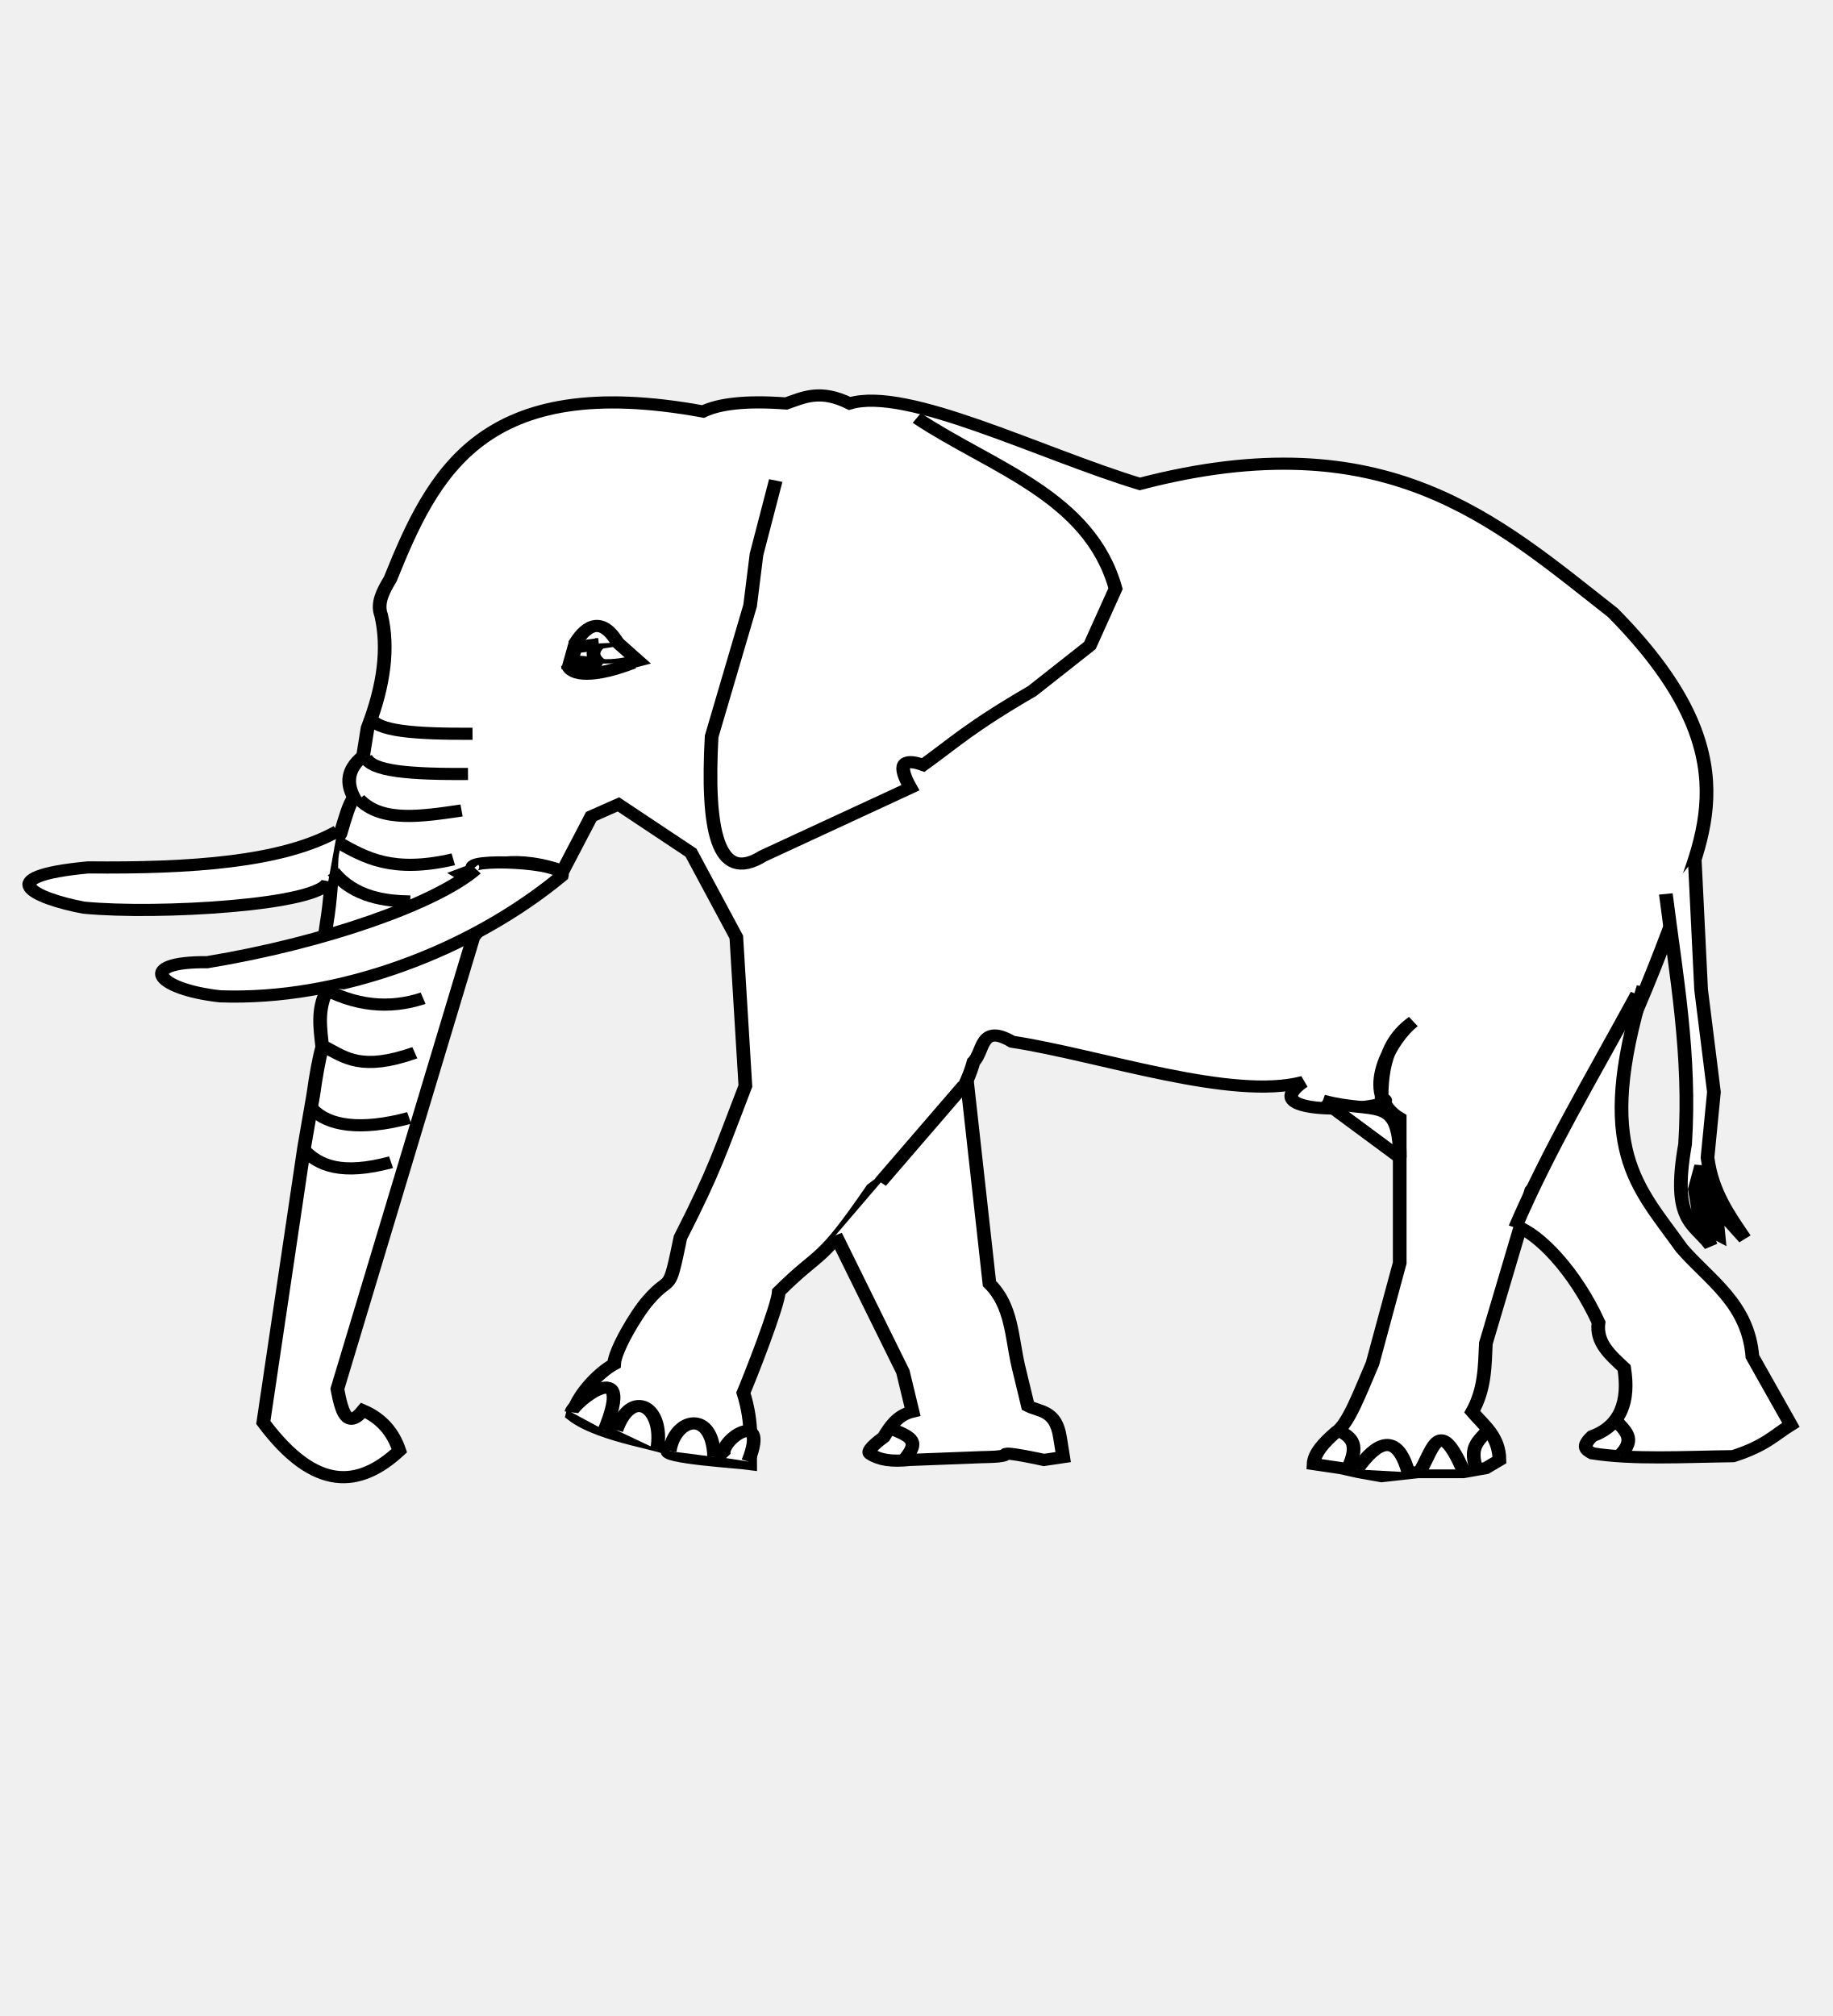
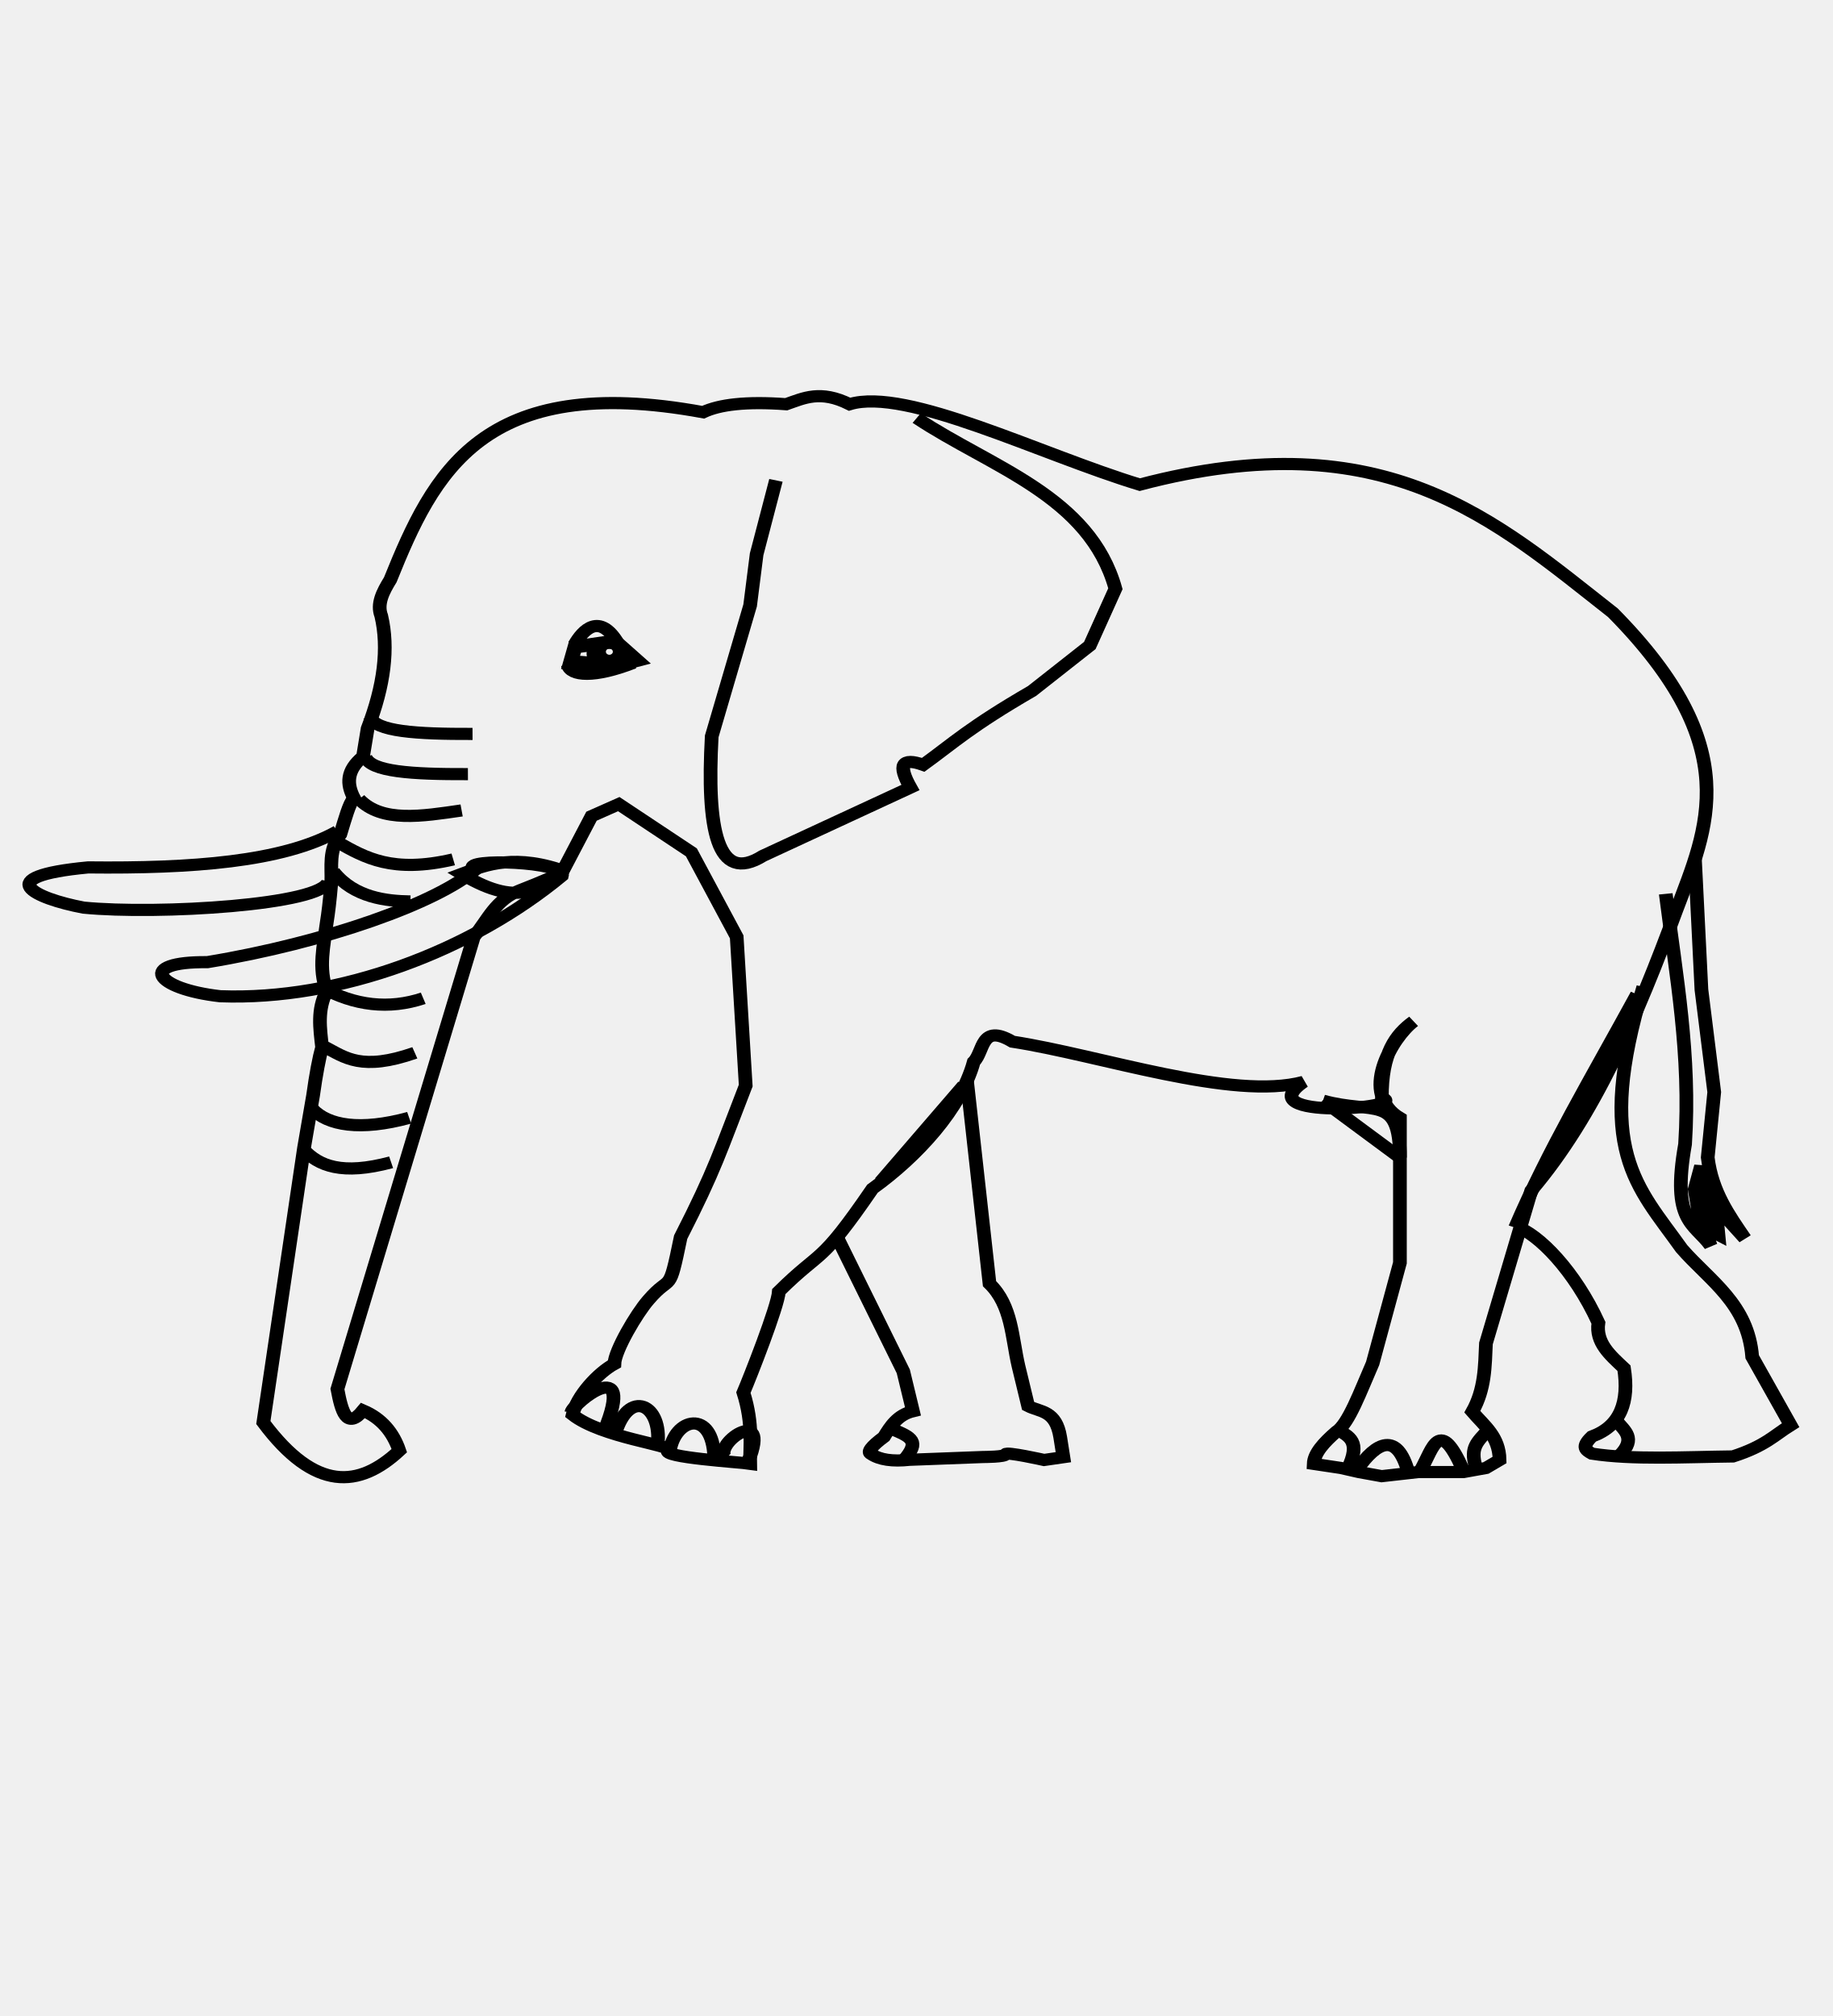
- <svg xmlns="http://www.w3.org/2000/svg" xmlns:xlink="http://www.w3.org/1999/xlink" height="660" width="600" version="1.0" id="svg2">
-   <defs id="defs6">
-     <linearGradient id="linearGradient2893">
-       <stop style="stop-color:white;stop-opacity:0.314;" offset="0" id="stop2895" />
-       <stop id="stop2897" offset="0.19" style="stop-color:white;stop-opacity:0.251;" />
-       <stop style="stop-color:#6b6b6b;stop-opacity:0.125;" offset="0.6" id="stop2901" />
-       <stop style="stop-color:black;stop-opacity:0.125;" offset="1" id="stop2899" />
-     </linearGradient>
-     <linearGradient id="linearGradient2885">
-       <stop id="stop2887" offset="0" style="stop-color:white;stop-opacity:1;" />
-       <stop style="stop-color:white;stop-opacity:1;" offset="0.229" id="stop2891" />
-       <stop id="stop2889" offset="1" style="stop-color:black;stop-opacity:1;" />
-     </linearGradient>
-     <linearGradient id="linearGradient2955">
-       <stop id="stop2867" offset="0" style="stop-color:#fd0000;stop-opacity:1;" />
-       <stop style="stop-color:#e77275;stop-opacity:0.659;" offset="0.5" id="stop2873" />
-       <stop style="stop-color:black;stop-opacity:0.323;" offset="1" id="stop2959" />
-     </linearGradient>
-     <radialGradient xlink:href="#linearGradient2955" id="radialGradient2961" cx="225.524" cy="218.901" fx="225.524" fy="218.901" r="300" gradientTransform="matrix(-4.167939e-4,2.182867,-1.884232,-3.599562e-4,615.5972,-289.1214)" gradientUnits="userSpaceOnUse" />
-     <polygon id="star" transform="scale(53,53)" points="0,-1 0.588,0.809 -0.951,-0.309 0.951,-0.309 -0.588,0.809 0,-1 " />
-     <clipPath id="clip">
-       <path d="M 0,-200 L 0,600 L 300,600 L 300,-200 L 0,-200 z " id="path10" />
-     </clipPath>
-     <radialGradient xlink:href="#linearGradient2955" id="radialGradient1911" gradientUnits="userSpaceOnUse" gradientTransform="matrix(-4.167939e-4,2.182867,-1.884232,-3.599562e-4,615.5972,-289.1214)" cx="225.524" cy="218.901" fx="225.524" fy="218.901" r="300" />
-     <radialGradient xlink:href="#linearGradient2955" id="radialGradient2865" gradientUnits="userSpaceOnUse" gradientTransform="matrix(0,1.748721,-1.593162,-1.049767e-7,551.7876,-191.2898)" cx="225.524" cy="218.901" fx="225.524" fy="218.901" r="300" />
-     <radialGradient xlink:href="#linearGradient2955" id="radialGradient2871" gradientUnits="userSpaceOnUse" gradientTransform="matrix(0,1.386237,-1.323286,-5.741131e-8,-158.0823,-109.5408)" cx="225.524" cy="218.901" fx="225.524" fy="218.901" r="300" />
-   </defs>
-   <g id="layer4" style="display:inline">
-     <g transform="matrix(0.6868786,0,0,0.6094761,-6.309546,43.71665)" id="g46013" style="fill:#ffffff;fill-opacity:1;stroke:#000000;stroke-width:6.526;stroke-miterlimit:4;stroke-opacity:1;stroke-dasharray:none">
-       <g id="g41120" style="fill:#ffffff;fill-opacity:1;stroke:#000000;stroke-width:6.526;stroke-miterlimit:4;stroke-opacity:1;stroke-dasharray:none">
-         <path id="path20646" d="m 182.22,685.893 c 8.723,4.241 14.324,11.605 17.286,21.607 -19.108,19.952 -39.972,22.338 -64.821,-15.125 l 19.446,-147.648 4.321,-28.089 c 1.44,-11.434 2.881,-20.255 4.321,-25.928 -0.961,-10.083 -2.446,-20.167 2.161,-30.25 -4.05,-12.244 -1.435,-24.488 0,-36.732 0.72,-4.908 1.44,-10.985 2.161,-21.607 0.303,-8.643 -1.354,-17.286 4.321,-25.928 2.161,-8.058 4.321,-16.923 6.482,-19.446 -3.496,-7.442 -3.659,-14.885 4.321,-22.327 l 2.161,-15.125 c 7.948,-23.06 10.058,-43.201 6.482,-60.5 -2.165,-6.482 0.817,-12.964 4.321,-19.446 20.492,-57.267 43.958,-111.758 149.089,-90.03 7.797,-4.144 20.301,-5.935 39.613,-4.321 8.419,-3.329 16.268,-7.797 30.25,0 27.168,-9.254 90.679,26.92 138.285,43.214 117.344,-34.497 169.579,19.79 225.434,69.143 63.516,72.381 45.106,115.502 30.25,159.892 -18.587,56.868 -39.15,110.771 -69.143,150.529 l -21.607,82.107 c -0.499,12.244 -0.421,24.488 -6.482,36.732 5.608,7.356 12.787,13.142 12.964,25.928 l -6.482,4.321 -10.804,2.161 -21.607,0 -17.286,2.161 -10.804,-2.161 -8.643,-2.161 -12.964,-2.161 c 0.23,-5.762 4.851,-11.524 10.804,-17.286 5.762,-4.035 11.524,-21.788 17.286,-36.732 l 12.964,-54.018 0,-77.785 c -19.468,-12.986 -4.035,-42.928 6.482,-51.857 -8.422,6.925 -15.264,17.007 -15.125,41.053 14.268,5.586 -64.459,12.312 -37.298,-8.643 -33.935,10.336 -97.027,-14.403 -138.8,-21.607 -15.238,-10.072 -13.459,5.379 -18.366,10.804 -6.317,25.588 -27.226,51.073 -48.256,68.248 -25.536,41.939 -23.533,31.688 -44.558,55.223 -0.427,7.923 -13.871,46.392 -16.877,54.314 4.788,17.14 3.043,29.378 3.162,38.205 -4.654,-0.763 -42.699,-3.433 -39.143,-7.173 2.6,-2.734 -31.583,-6.709 -45.546,-19.077 1.996,-10.248 12.271,-22.705 19.885,-27.335 0.212,-7.202 10.557,-27.066 16.22,-34.268 11.345,-14.918 9.509,-1.547 15.397,-33.772 16.602,-36.732 18.717,-45.75 30.961,-81.402 l -4.321,-79.946 -21.607,-45.375 -34.571,-25.928 -12.964,6.482 -13.859,29.879 c -9.745,6.103 -18.5,21.286 -48.037,1.135 11.777,-5.026 25.758,-11.227 50.352,-0.873 -3.506,-0.433 0.215,-0.343 -22.807,9.786 -11.519,5.069 -14.551,14.894 -21.827,24.894 l -64.821,242.72 c 2.015,12.107 4.559,22.099 12.244,11.524 z" style="fill:#ffffff;fill-opacity:1;fill-rule:evenodd;stroke:#000000;stroke-width:6.526;stroke-linecap:butt;stroke-linejoin:miter;stroke-miterlimit:4;stroke-opacity:1;stroke-dasharray:none" />
-         <path id="path20648" d="m 446.133,152.785 c 35.512,26.62 82.446,41.819 94.727,91.671 l -12.223,30.557 -27.501,24.446 c -29.706,19.436 -37.157,27.746 -51.947,39.724 -10.186,-4.074 -12.223,3e-5 -6.111,12.223 l -70.281,36.668 c -21.969,15.465 -26.828,-14.698 -24.446,-64.17 l 18.334,-70.281 3.056,-27.501 9.167,-39.724" style="fill:#ffffff;fill-opacity:1;fill-rule:evenodd;stroke:#000000;stroke-width:6.526;stroke-linecap:butt;stroke-linejoin:miter;stroke-miterlimit:4;stroke-opacity:1;stroke-dasharray:none" />
-         <g transform="translate(388.9275,30.24992)" id="g24552" style="fill:#ffffff;fill-opacity:1;stroke:#000000;stroke-width:6.526;stroke-miterlimit:4;stroke-opacity:1;stroke-dasharray:none">
-           <g id="g23571" transform="translate(-265.6136,17.59278)" style="fill:#ffffff;fill-opacity:1;stroke:#000000;stroke-width:6.526;stroke-miterlimit:4;stroke-opacity:1;stroke-dasharray:none">
-             <path d="m 183.3,231.604 a 7.022,5.942 0 1 1 -14.045,0 7.022,5.942 0 1 1 14.045,0 z" id="path22600" style="fill:#ffffff;fill-opacity:1;fill-rule:evenodd;stroke:#000000;stroke-width:6.526;stroke-linecap:butt;stroke-linejoin:miter;stroke-miterlimit:4;stroke-opacity:1;stroke-dasharray:none" />
-             <path transform="translate(1.080354,16.20531)" d="m 176.818,214.319 a 1.621,1.621 0 1 1 -3.241,0 1.621,1.621 0 1 1 3.241,0 z" id="path21629" style="fill:#ffffff;fill-opacity:1;fill-rule:evenodd;stroke:#000000;stroke-width:6.526;stroke-linecap:butt;stroke-linejoin:miter;stroke-miterlimit:4;stroke-opacity:1;stroke-dasharray:none" />
+ <svg xmlns="http://www.w3.org/2000/svg" version="1.1" id="svg2" x="0px" y="0px" viewBox="0 0 600 660" style="enable-background:new 0 0 600 660;" xml:space="preserve">
+   <style type="text/css">
+ 	.st0{fill:none;stroke:#000000;stroke-width:6.526;}
+ </style>
+   <g id="layer4">
+     <g id="g46013" transform="matrix(0.6868786,0,0,0.6094761,-6.309546,43.71665)">
+       <g id="g41120">
+         <path id="path20646" class="st0" d="     M182.2,685.9c8.7,4.2,14.3,11.6,17.3,21.6c-19.1,20-40,22.3-64.8-15.1l19.4-147.6l4.3-28.1c1.4-11.4,2.9-20.3,4.3-25.9     c-1-10.1-2.4-20.2,2.2-30.2c-4.1-12.2-1.4-24.5,0-36.7c0.7-4.9,1.4-11,2.2-21.6c0.3-8.6-1.4-17.3,4.3-25.9     c2.2-8.1,4.3-16.9,6.5-19.4c-3.5-7.4-3.7-14.9,4.3-22.3l2.2-15.1c7.9-23.1,10.1-43.2,6.5-60.5c-2.2-6.5,0.8-13,4.3-19.4     c20.5-57.3,44-111.8,149.1-90c7.8-4.1,20.3-5.9,39.6-4.3c8.4-3.3,16.3-7.8,30.2,0c27.2-9.3,90.7,26.9,138.3,43.2     C669.8,153.7,722,208,777.9,257.4c63.5,72.4,45.1,115.5,30.2,159.9C789.5,474.1,769,528,739,567.8l-21.6,82.1     c-0.5,12.2-0.4,24.5-6.5,36.7c5.6,7.4,12.8,13.1,13,25.9l-6.5,4.3l-10.8,2.2h-21.6l-17.3,2.2l-10.8-2.2l-8.6-2.2l-13-2.2     c0.2-5.8,4.9-11.5,10.8-17.3c5.8-4,11.5-21.8,17.3-36.7l13-54v-77.8c-19.5-13-4-42.9,6.5-51.9c-8.4,6.9-15.3,17-15.1,41.1     c14.3,5.6-64.5,12.3-37.3-8.6c-33.9,10.3-97-14.4-138.8-21.6c-15.2-10.1-13.5,5.4-18.4,10.8c-6.3,25.6-27.2,51.1-48.3,68.2     c-25.5,41.9-23.5,31.7-44.6,55.2c-0.4,7.9-13.9,46.4-16.9,54.3c4.8,17.1,3,29.4,3.2,38.2c-4.7-0.8-42.7-3.4-39.1-7.2     c2.6-2.7-31.6-6.7-45.5-19.1c2-10.2,12.3-22.7,19.9-27.3c0.2-7.2,10.6-27.1,16.2-34.3c11.3-14.9,9.5-1.5,15.4-33.8     c16.6-36.7,18.7-45.8,31-81.4l-4.3-79.9l-21.6-45.4l-34.6-25.9l-13,6.5l-13.9,29.9c-9.7,6.1-18.5,21.3-48,1.1     c11.8-5,25.8-11.2,50.4-0.9c-3.5-0.4,0.2-0.3-22.8,9.8c-11.5,5.1-14.6,14.9-21.8,24.9L170,674.4     C172,686.5,174.5,696.5,182.2,685.9L182.2,685.9z" />
+         <path id="path20648" class="st0" d="M446.1,152.8     c35.5,26.6,82.4,41.8,94.7,91.7L528.6,275l-27.5,24.4c-29.7,19.4-37.2,27.7-51.9,39.7c-10.2-4.1-12.2,0-6.1,12.2l-70.3,36.7     c-22,15.5-26.8-14.7-24.4-64.2l18.3-70.3l3.1-27.5l9.2-39.7" />
+         <g id="g24552" transform="translate(388.9275,30.24992)">
+           <g id="g23571" transform="translate(-265.6136,17.59278)">
+             <path id="path22600" class="st0" d="       M183.3,231.6c0,3.3-3.1,5.9-7,5.9c-3.9,0-7-2.7-7-5.9c0-3.3,3.1-5.9,7-5.9C180.2,225.7,183.3,228.3,183.3,231.6z" />
+             <path id="path21629" class="st0" d="       M177.9,230.5c0,0.9-0.7,1.6-1.6,1.6c-0.9,0-1.6-0.7-1.6-1.6c0,0,0,0,0,0c0-0.9,0.7-1.6,1.6-1.6       C177.2,228.9,177.9,229.6,177.9,230.5C177.9,230.5,177.9,230.5,177.9,230.5z" />
          </g>
-           <g id="g24546" transform="translate(-378.9072,-21.38992)" style="fill:#ffffff;fill-opacity:1;stroke:#000000;stroke-width:6.526;stroke-miterlimit:4;stroke-opacity:1;stroke-dasharray:none">
-             <path id="path20654" d="m 270.809,275.359 c 11.344,-0.36 15.352,3.971 32.411,-1.08 l -10.804,-10.804 -19.446,3.241 -2.161,8.643 z" style="fill:#ffffff;fill-opacity:1;fill-rule:evenodd;stroke:#000000;stroke-width:6.526;stroke-linecap:butt;stroke-linejoin:miter;stroke-miterlimit:4;stroke-opacity:1;stroke-dasharray:none" />
-             <path id="path20656" d="m 293.496,264.555 c -8.556,-15.989 -16.262,-7.165 -20.527,1.08" style="fill:#ffffff;fill-opacity:1;fill-rule:evenodd;stroke:#000000;stroke-width:6.526;stroke-linecap:butt;stroke-linejoin:miter;stroke-miterlimit:4;stroke-opacity:1;stroke-dasharray:none" />
-             <path id="path20658" d="m 301.059,275.359 c -18.612,8.188 -30.003,7.297 -31.33,1.08" style="fill:#ffffff;fill-opacity:1;fill-rule:evenodd;stroke:#000000;stroke-width:6.526;stroke-linecap:butt;stroke-linejoin:miter;stroke-miterlimit:4;stroke-opacity:1;stroke-dasharray:none" />
-             <path id="path23575" d="m 284.313,265.455 c -2.67,3.061 -3.783,6.662 1.08,10.804 0,0 -11.344,-2.161 -13.504,-1.08 -0.966,0.483 1.621,-8.103 1.621,-8.103 l 10.804,-1.621 z" style="fill:#ffffff;fill-opacity:1;fill-rule:evenodd;stroke:#000000;stroke-width:6.526;stroke-linecap:butt;stroke-linejoin:miter;stroke-miterlimit:4;stroke-opacity:1;stroke-dasharray:none" />
+           <g id="g24546" transform="translate(-378.9072,-21.38992)">
+             <path id="path20654" class="st0" d="M270.8,275.4       c11.3-0.4,15.4,4,32.4-1.1l-10.8-10.8l-19.4,3.2L270.8,275.4L270.8,275.4z" />
+             <path id="path20656" class="st0" d="M293.5,264.6       c-8.6-16-16.3-7.2-20.5,1.1" />
+             <path id="path20658" class="st0" d="M301.1,275.4       c-18.6,8.2-30,7.3-31.3,1.1" />
+             <path id="path23575" class="st0" d="M284.3,265.5       c-2.7,3.1-3.8,6.7,1.1,10.8c0,0-11.3-2.2-13.5-1.1c-1,0.5,1.6-8.1,1.6-8.1L284.3,265.5L284.3,265.5z" />
          </g>
        </g>
-         <path id="path24562" d="m 803.141,408.446 c 4.91,43.89 11.95,86.714 9.167,134.451 -6.591,41.994 4.477,42.641 12.223,54.493 l -5.664,-17.407 -1.899,-12.919 2.979,-12.453 c 1.518,19.78 3.884,34.476 8.272,37.039 l -1.342,-15.432 13.859,17.331 c -7.671,-12.747 -15.654,-25.182 -17.733,-43.521 l 3.056,-35.141 -6.111,-55.003 -3.056,-70.281" style="fill:#ffffff;fill-opacity:1;fill-rule:evenodd;stroke:#000000;stroke-width:6.526;stroke-linecap:butt;stroke-linejoin:miter;stroke-miterlimit:4;stroke-opacity:1;stroke-dasharray:none" />
-         <path id="path24564" d="m 792.446,458.355 c -23.474,87.643 -2.979,106.873 18.334,140.562 13.322,17.235 31.568,29.546 33.613,58.058 l 18.334,36.668 c -8.036,5.602 -12.06,11.204 -27.501,16.806 -23.265,0.347 -47.78,1.944 -67.225,-1.528 -2.686,-1.713 -5.277,-3.473 0,-9.167 13.776,-5.711 17.785,-18.746 15.279,-36.668 -6.525,-6.923 -13.595,-13.574 -12.223,-24.446 -11.204,-27.602 -28.52,-47.858 -39.724,-51.947" style="fill:#ffffff;fill-opacity:1;fill-rule:evenodd;stroke:#000000;stroke-width:6.526;stroke-linecap:butt;stroke-linejoin:miter;stroke-miterlimit:4;stroke-opacity:1;stroke-dasharray:none" />
-         <path id="path24566" d="m 470.069,509.284 10.695,108.477 c 10.686,11.718 10.586,28.829 13.751,44.308 l 4.584,21.39 c 5.839,3.363 13.215,2.117 15.279,16.806 l 1.528,10.695 -9.167,1.528 c 0,0 -18.334,-4.584 -18.334,-3.056 0,1.528 -10.695,1.528 -10.695,1.528 l -35.141,1.528 c -8.149,1.019 -14.26,0 -18.334,-3.056 -2.037,-1.019 -1e-5,-4.074 6.111,-9.167 3.241,-5.926 6.529,-11.806 13.751,-13.751 -1.528,-7.13 -3.056,-14.26 -4.584,-21.39 L 407.427,591.788" style="fill:#ffffff;fill-opacity:1;fill-rule:evenodd;stroke:#000000;stroke-width:6.526;stroke-linecap:butt;stroke-linejoin:miter;stroke-miterlimit:4;stroke-opacity:1;stroke-dasharray:none" />
-         <path id="path27475" d="M 468.541,511.321 428.817,563.268" style="fill:#ffffff;fill-opacity:1;fill-rule:evenodd;stroke:#000000;stroke-width:6.526;stroke-linecap:butt;stroke-linejoin:miter;stroke-miterlimit:4;stroke-opacity:1;stroke-dasharray:none" />
-         <path id="path28446" d="m 731.332,587.714 c 15.897,-41.761 36.439,-80.467 58.058,-125.284" style="fill:#ffffff;fill-opacity:1;fill-rule:evenodd;stroke:#000000;stroke-width:6.526;stroke-linecap:butt;stroke-linejoin:miter;stroke-miterlimit:4;stroke-opacity:1;stroke-dasharray:none" />
-         <path id="path31355" d="m 234.673,394.91 c -5.091,-5.841 44.294,-3.873 42.287,3.792 -43.254,40.373 -106.051,67.067 -162.881,64.746 -31.298,-3.951 -39.818,-18.705 -6.111,-18.334 56.432,-10.49 109.389,-31.691 128.052,-49.988" style="fill:#ffffff;fill-opacity:1;fill-rule:evenodd;stroke:#000000;stroke-width:6.526;stroke-linecap:butt;stroke-linejoin:miter;stroke-miterlimit:4;stroke-opacity:1;stroke-dasharray:none" />
-         <path id="path32328" d="m 165.654,401.608 c -2.601,12.823 -81.371,18.097 -116.678,14.196 -23.437,-5.042 -44.98,-16.565 2.161,-21.607 49.024,0.576 92.707,-2.853 118.839,-19.446" style="fill:#ffffff;fill-opacity:1;fill-rule:evenodd;stroke:#000000;stroke-width:6.526;stroke-linecap:butt;stroke-linejoin:miter;stroke-miterlimit:4;stroke-opacity:1;stroke-dasharray:none" />
-         <path id="path37175" d="m 164.113,490.702 c 9.64,5.639 17.434,13.123 42.78,3.056" style="fill:#ffffff;fill-opacity:1;fill-rule:evenodd;stroke:#000000;stroke-width:6.526;stroke-linecap:butt;stroke-linejoin:miter;stroke-miterlimit:4;stroke-opacity:1;stroke-dasharray:none" />
-         <path id="path37177" d="m 180.286,357.517 c 10.927,12.778 30.037,9.189 48.891,6.111" style="fill:#ffffff;fill-opacity:1;fill-rule:evenodd;stroke:#000000;stroke-width:6.526;stroke-linecap:butt;stroke-linejoin:miter;stroke-miterlimit:4;stroke-opacity:1;stroke-dasharray:none" />
-         <path id="path37179" d="m 183.342,334.862 c 2.673,7.937 22.002,9.302 48.891,9.167" style="fill:#ffffff;fill-opacity:1;fill-rule:evenodd;stroke:#000000;stroke-width:6.526;stroke-linecap:butt;stroke-linejoin:miter;stroke-miterlimit:4;stroke-opacity:1;stroke-dasharray:none" />
-         <path id="path37183" d="m 168.064,396.5 c 10.043,13.964 25.279,15.834 36.668,16.02" style="fill:#ffffff;fill-opacity:1;fill-rule:evenodd;stroke:#000000;stroke-width:6.526;stroke-linecap:butt;stroke-linejoin:miter;stroke-miterlimit:4;stroke-opacity:1;stroke-dasharray:none" />
-         <path id="path37185" d="m 170.224,380.697 c 13.093,8.297 26.02,16.76 55.003,9.167" style="fill:#ffffff;fill-opacity:1;fill-rule:evenodd;stroke:#000000;stroke-width:6.526;stroke-linecap:butt;stroke-linejoin:miter;stroke-miterlimit:4;stroke-opacity:1;stroke-dasharray:none" />
-         <path id="path37187" d="m 161.952,458.355 c 16.297,10.186 32.594,12.223 48.891,6.111" style="fill:#ffffff;fill-opacity:1;fill-rule:evenodd;stroke:#000000;stroke-width:6.526;stroke-linecap:butt;stroke-linejoin:miter;stroke-miterlimit:4;stroke-opacity:1;stroke-dasharray:none" />
-         <path style="fill:#ffffff;fill-opacity:1;fill-rule:evenodd;stroke:#000000;stroke-width:6.526;stroke-linecap:butt;stroke-linejoin:miter;stroke-miterlimit:4;stroke-opacity:1;stroke-dasharray:none" d="m 185.503,313.255 c 2.673,7.937 22.002,9.302 48.891,9.167" id="path37189" />
-         <path style="fill:#ffffff;fill-opacity:1;fill-rule:evenodd;stroke:#000000;stroke-width:6.526;stroke-linecap:butt;stroke-linejoin:miter;stroke-miterlimit:4;stroke-opacity:1;stroke-dasharray:none" d="m 153.68,545.552 c 7.396,8.901 18.45,14.144 41.885,7.006" id="path37191" />
-         <path id="path37195" d="m 158.002,523.944 c 7.396,8.901 22.771,11.984 46.206,4.846" style="fill:#ffffff;fill-opacity:1;fill-rule:evenodd;stroke:#000000;stroke-width:6.526;stroke-linecap:butt;stroke-linejoin:miter;stroke-miterlimit:4;stroke-opacity:1;stroke-dasharray:none" />
-         <g id="g41106" style="fill:#ffffff;fill-opacity:1;stroke:#000000;stroke-width:6.526;stroke-miterlimit:4;stroke-opacity:1;stroke-dasharray:none">
-           <g id="g37205" style="fill:#ffffff;fill-opacity:1;stroke:#000000;stroke-width:6.526;stroke-miterlimit:4;stroke-opacity:1;stroke-dasharray:none">
-             <path id="path37197" d="m 297.33,696.479 c 15.321,-41.768 -15.136,-14.454 -15.826,-9.599" style="fill:#ffffff;fill-opacity:1;fill-rule:evenodd;stroke:#000000;stroke-width:6.526;stroke-linecap:butt;stroke-linejoin:miter;stroke-miterlimit:4;stroke-opacity:1;stroke-dasharray:none" />
-             <path id="path37199" d="m 302.945,696.479 c 7.202,-23.048 23.042,-12.703 19.441,10.344" style="fill:#ffffff;fill-opacity:1;fill-rule:evenodd;stroke:#000000;stroke-width:6.526;stroke-linecap:butt;stroke-linejoin:miter;stroke-miterlimit:4;stroke-opacity:1;stroke-dasharray:none" />
-             <path id="path37201" d="m 328.362,707.751 c 2.398,-17.966 20.446,-22.804 21.202,3.112" style="fill:#ffffff;fill-opacity:1;fill-rule:evenodd;stroke:#000000;stroke-width:6.526;stroke-linecap:butt;stroke-linejoin:miter;stroke-miterlimit:4;stroke-opacity:1;stroke-dasharray:none" />
-             <path id="path37203" d="m 355.209,711.487 c -7.155,-6.784 21.861,-29.978 10.57,1.847" style="fill:#ffffff;fill-opacity:1;fill-rule:evenodd;stroke:#000000;stroke-width:6.526;stroke-linecap:butt;stroke-linejoin:miter;stroke-miterlimit:4;stroke-opacity:1;stroke-dasharray:none" />
+         <path id="path24562" class="st0" d="M803.1,408.4     c4.9,43.9,12,86.7,9.2,134.5c-6.6,42,4.5,42.6,12.2,54.5l-5.7-17.4l-1.9-12.9l3-12.5c1.5,19.8,3.9,34.5,8.3,37l-1.3-15.4     l13.9,17.3c-7.7-12.7-15.7-25.2-17.7-43.5l3.1-35.1l-6.1-55l-3.1-70.3" />
+         <path id="path24564" class="st0" d="M792.4,458.4     c-23.5,87.6-3,106.9,18.3,140.6c13.3,17.2,31.6,29.5,33.6,58.1l18.3,36.7c-8,5.6-12.1,11.2-27.5,16.8     c-23.3,0.3-47.8,1.9-67.2-1.5c-2.7-1.7-5.3-3.5,0-9.2c13.8-5.7,17.8-18.7,15.3-36.7c-6.5-6.9-13.6-13.6-12.2-24.4     c-11.2-27.6-28.5-47.9-39.7-51.9" />
+         <path id="path24566" class="st0" d="M470.1,509.3     l10.7,108.5c10.7,11.7,10.6,28.8,13.8,44.3l4.6,21.4c5.8,3.4,13.2,2.1,15.3,16.8l1.5,10.7l-9.2,1.5c0,0-18.3-4.6-18.3-3.1     s-10.7,1.5-10.7,1.5l-35.1,1.5c-8.1,1-14.3,0-18.3-3.1c-2-1,0-4.1,6.1-9.2c3.2-5.9,6.5-11.8,13.8-13.8     c-1.5-7.1-3.1-14.3-4.6-21.4l-32.1-73.3" />
+         <path id="path27475" class="st0" d="M468.5,511.3l-39.7,51.9" />
+         <path id="path28446" class="st0" d="M731.3,587.7     c15.9-41.8,36.4-80.5,58.1-125.3" />
+         <path id="path31355" class="st0" d="M234.7,394.9     c-5.1-5.8,44.3-3.9,42.3,3.8c-43.3,40.4-106.1,67.1-162.9,64.7c-31.3-4-39.8-18.7-6.1-18.3c56.4-10.5,109.4-31.7,128.1-50" />
+         <path id="path32328" class="st0" d="M165.7,401.6     c-2.6,12.8-81.4,18.1-116.7,14.2c-23.4-5-45-16.6,2.2-21.6c49,0.6,92.7-2.9,118.8-19.4" />
+         <path id="path37175" class="st0" d="M164.1,490.7     c9.6,5.6,17.4,13.1,42.8,3.1" />
+         <path id="path37177" class="st0" d="M180.3,357.5     c10.9,12.8,30,9.2,48.9,6.1" />
+         <path id="path37179" class="st0" d="M183.3,334.9     c2.7,7.9,22,9.3,48.9,9.2" />
+         <path id="path37183" class="st0" d="M168.1,396.5     c10,14,25.3,15.8,36.7,16" />
+         <path id="path37185" class="st0" d="M170.2,380.7     c13.1,8.3,26,16.8,55,9.2" />
+         <path id="path37187" class="st0" d="M162,458.4     c16.3,10.2,32.6,12.2,48.9,6.1" />
+         <path id="path37189" class="st0" d="M185.5,313.3     c2.7,7.9,22,9.3,48.9,9.2" />
+         <path id="path37191" class="st0" d="M153.7,545.6     c7.4,8.9,18.4,14.1,41.9,7" />
+         <path id="path37195" class="st0" d="M158,523.9     c7.4,8.9,22.8,12,46.2,4.8" />
+         <g id="g41106">
+           <g id="g37205">
+             <path id="path37197" class="st0" d="M297.3,696.5       c15.3-41.8-15.1-14.5-15.8-9.6" />
+             <path id="path37199" class="st0" d="M302.9,696.5       c7.2-23,23-12.7,19.4,10.3" />
+             <path id="path37201" class="st0" d="M328.4,707.8       c2.4-18,20.4-22.8,21.2,3.1" />
+             <path id="path37203" class="st0" d="M355.2,711.5       c-7.2-6.8,21.9-30,10.6,1.8" />
          </g>
-           <path style="fill:#ffffff;fill-opacity:1;fill-rule:evenodd;stroke:#000000;stroke-width:6.526;stroke-linecap:butt;stroke-linejoin:miter;stroke-miterlimit:4;stroke-opacity:1;stroke-dasharray:none" d="m 440.021,712.488 c 7.662,-10.023 3.924,-12.173 -6.111,-16.806" id="path38180" />
-           <g id="g40130" style="fill:#ffffff;fill-opacity:1;stroke:#000000;stroke-width:6.526;stroke-miterlimit:4;stroke-opacity:1;stroke-dasharray:none">
-             <path id="path40120" d="m 651.374,717.581 c 6.827,-15.485 0.35,-17.666 -4.584,-21.39" style="fill:#ffffff;fill-opacity:1;fill-rule:evenodd;stroke:#000000;stroke-width:6.526;stroke-linecap:butt;stroke-linejoin:miter;stroke-miterlimit:4;stroke-opacity:1;stroke-dasharray:none" />
-             <path id="path40122" d="m 655.958,717.581 c 9.44,-14.991 18.973,-20.396 24.446,1.528" style="fill:#ffffff;fill-opacity:1;fill-rule:evenodd;stroke:#000000;stroke-width:6.526;stroke-linecap:butt;stroke-linejoin:miter;stroke-miterlimit:4;stroke-opacity:1;stroke-dasharray:none" />
-             <path id="path40124" d="m 686.515,717.581 c 5.839,-11.729 8.706,-28.312 19.862,0" style="fill:#ffffff;fill-opacity:1;fill-rule:evenodd;stroke:#000000;stroke-width:6.526;stroke-linecap:butt;stroke-linejoin:miter;stroke-miterlimit:4;stroke-opacity:1;stroke-dasharray:none" />
-             <path id="path40126" d="m 712.488,716.053 c -2.686,-10.51 0.835,-13.333 6.111,-19.862" style="fill:#ffffff;fill-opacity:1;fill-rule:evenodd;stroke:#000000;stroke-width:6.526;stroke-linecap:butt;stroke-linejoin:miter;stroke-miterlimit:4;stroke-opacity:1;stroke-dasharray:none" />
-             <path id="path40128" d="m 781.241,709.942 c 8.046,-8.963 2.083,-13.257 -1.528,-18.334" style="fill:#ffffff;fill-opacity:1;fill-rule:evenodd;stroke:#000000;stroke-width:6.526;stroke-linecap:butt;stroke-linejoin:miter;stroke-miterlimit:4;stroke-opacity:1;stroke-dasharray:none" />
+           <path id="path38180" class="st0" d="M440,712.5      c7.7-10,3.9-12.2-6.1-16.8" />
+           <g id="g40130">
+             <path id="path40120" class="st0" d="M651.4,717.6       c6.8-15.5,0.4-17.7-4.6-21.4" />
+             <path id="path40122" class="st0" d="M656,717.6       c9.4-15,19-20.4,24.4,1.5" />
+             <path id="path40124" class="st0" d="M686.5,717.6       c5.8-11.7,8.7-28.3,19.9,0" />
+             <path id="path40126" class="st0" d="M712.5,716.1       c-2.7-10.5,0.8-13.3,6.1-19.9" />
+             <path id="path40128" class="st0" d="M781.2,709.9       c8-9,2.1-13.3-1.5-18.3" />
          </g>
        </g>
      </g>
-       <path style="fill:#ffffff;fill-opacity:1;fill-rule:evenodd;stroke:#000000;stroke-width:6.526;stroke-linecap:butt;stroke-linejoin:miter;stroke-miterlimit:4;stroke-opacity:1;stroke-dasharray:none" d="m 639.66,519.47 c 24.446,7.65 36.668,-3.68 36.668,30.557" id="path41164" />
-       <path style="fill:#ffffff;fill-opacity:1;fill-rule:evenodd;stroke:#000000;stroke-width:6.526;stroke-linecap:butt;stroke-linejoin:miter;stroke-miterlimit:4;stroke-opacity:1;stroke-dasharray:none" d="M 676.329,550.027 639.66,519.47" id="path45042" />
+       <path id="path41164" class="st0" d="M639.7,519.5    c24.4,7.6,36.7-3.7,36.7,30.6" />
+       <path id="path45042" class="st0" d="M676.3,550l-36.7-30.6" />
    </g>
  </g>
</svg>
